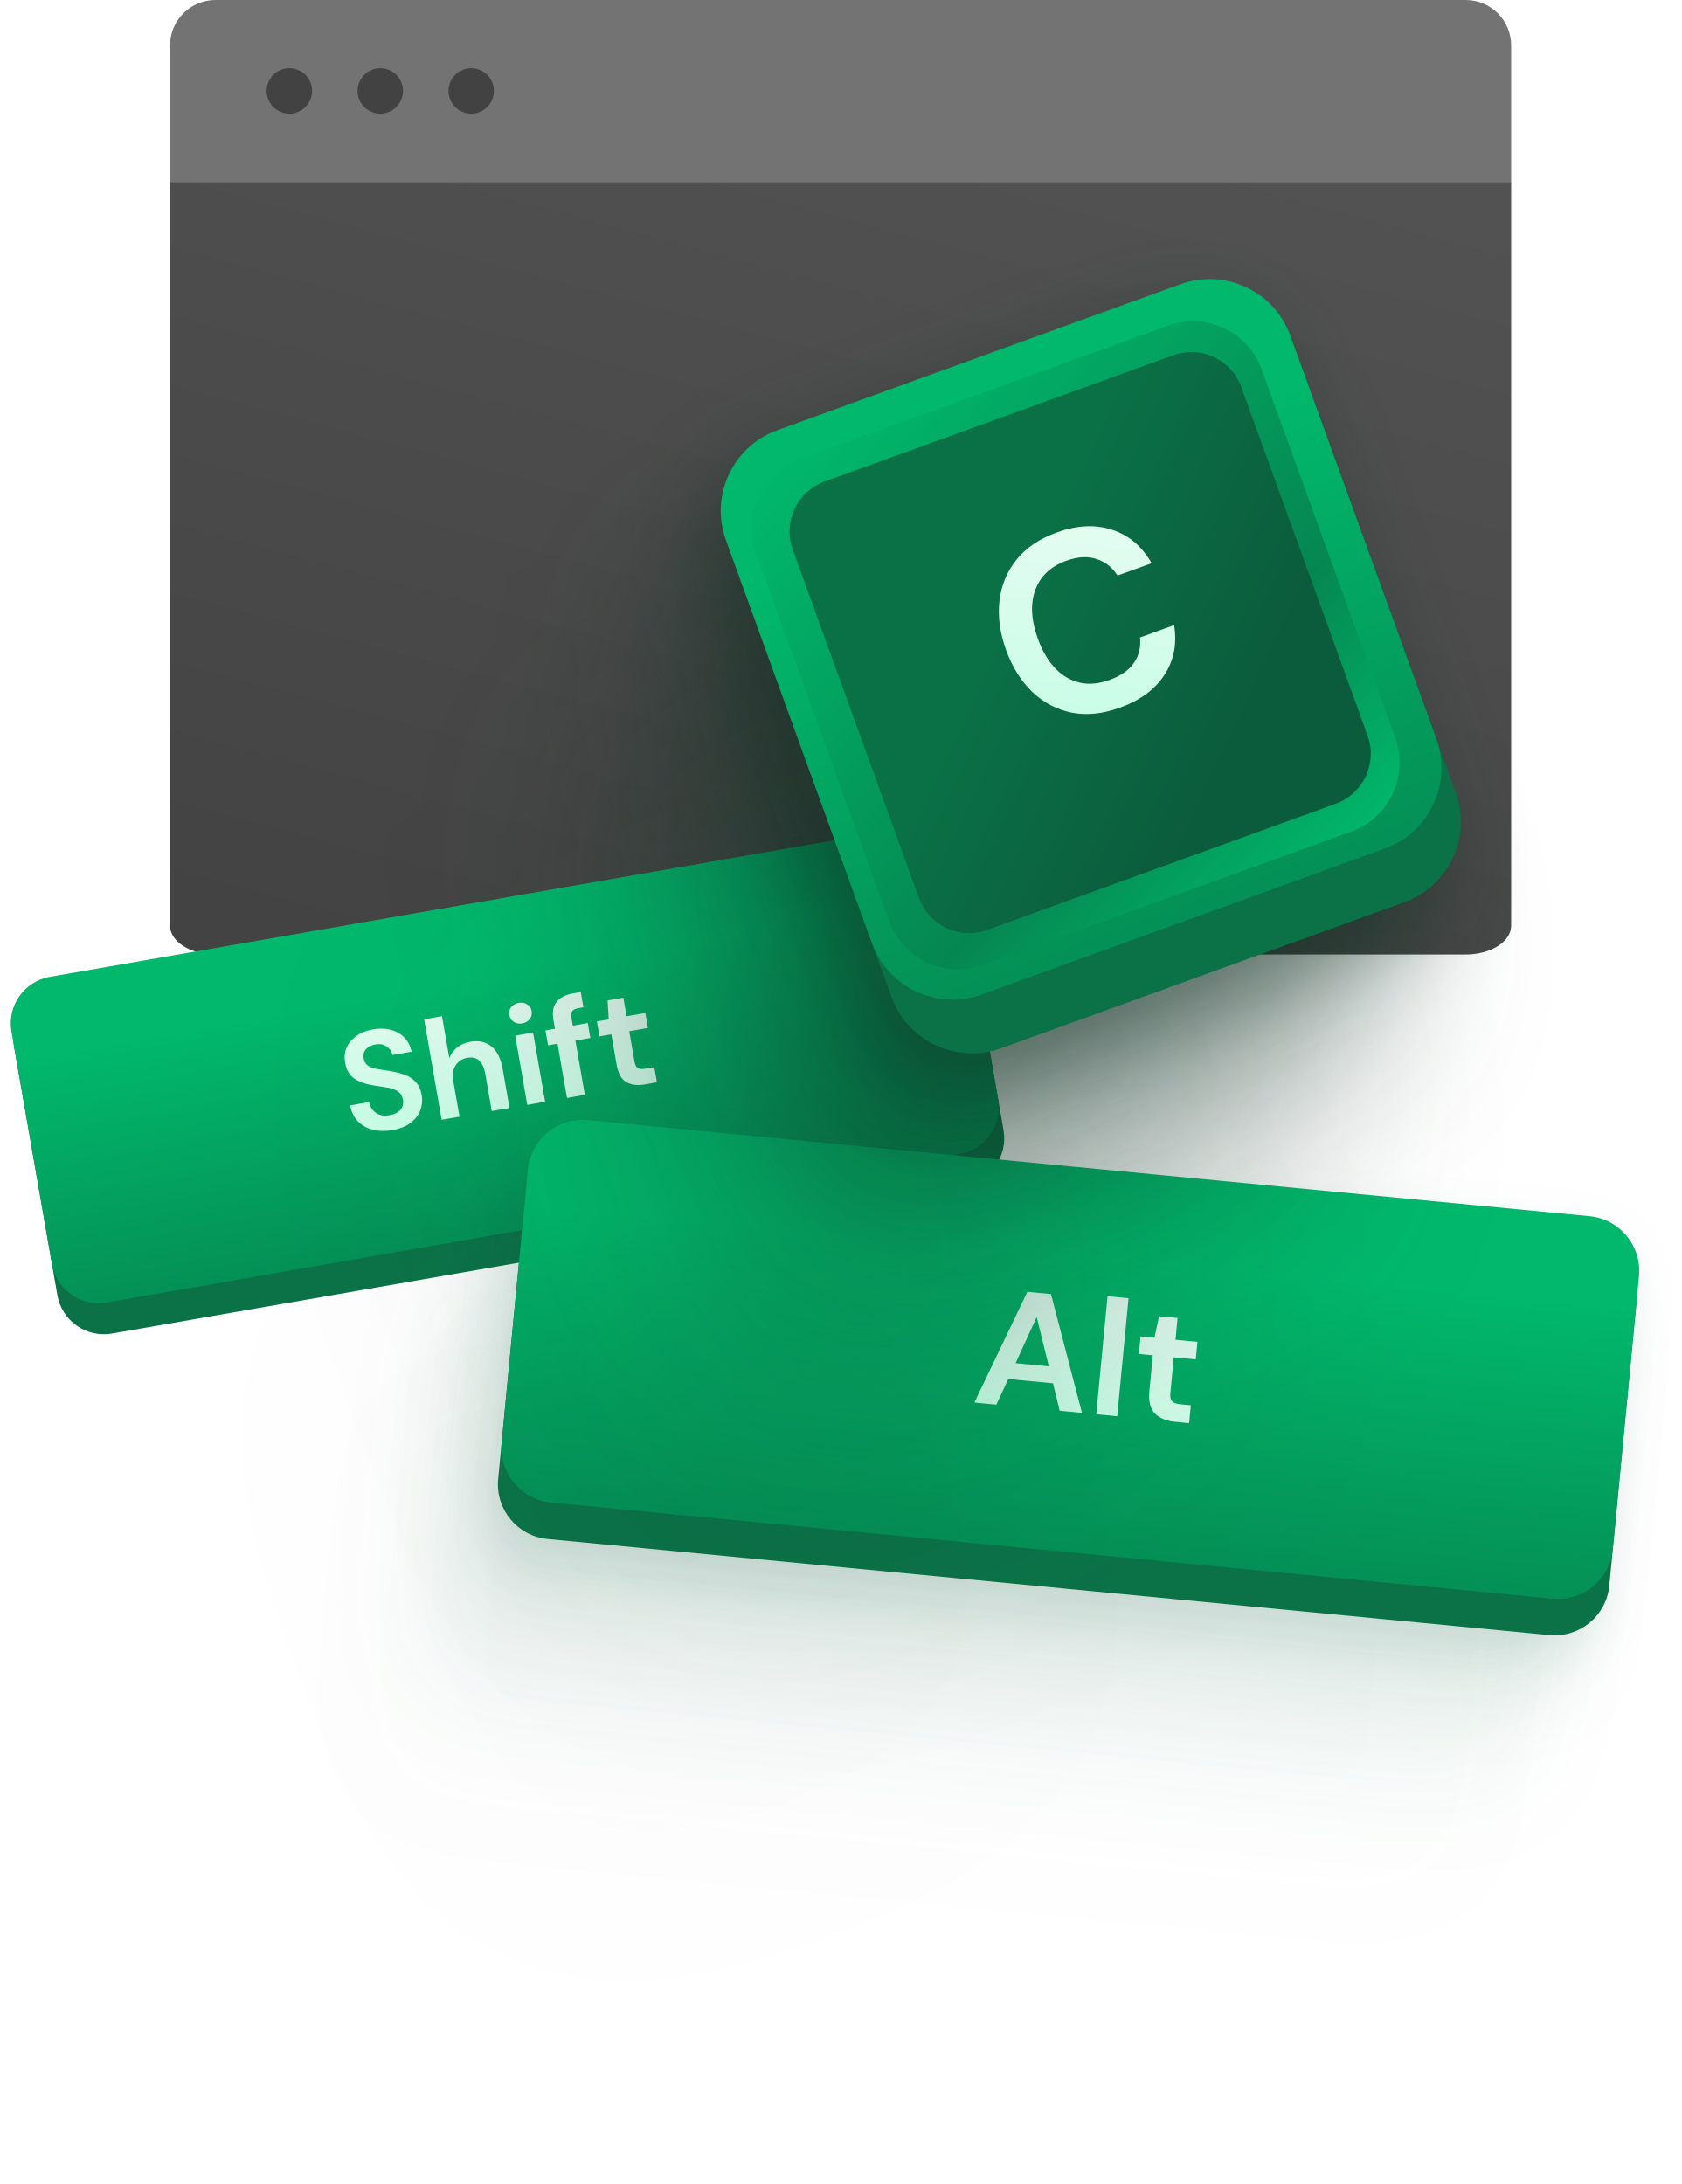
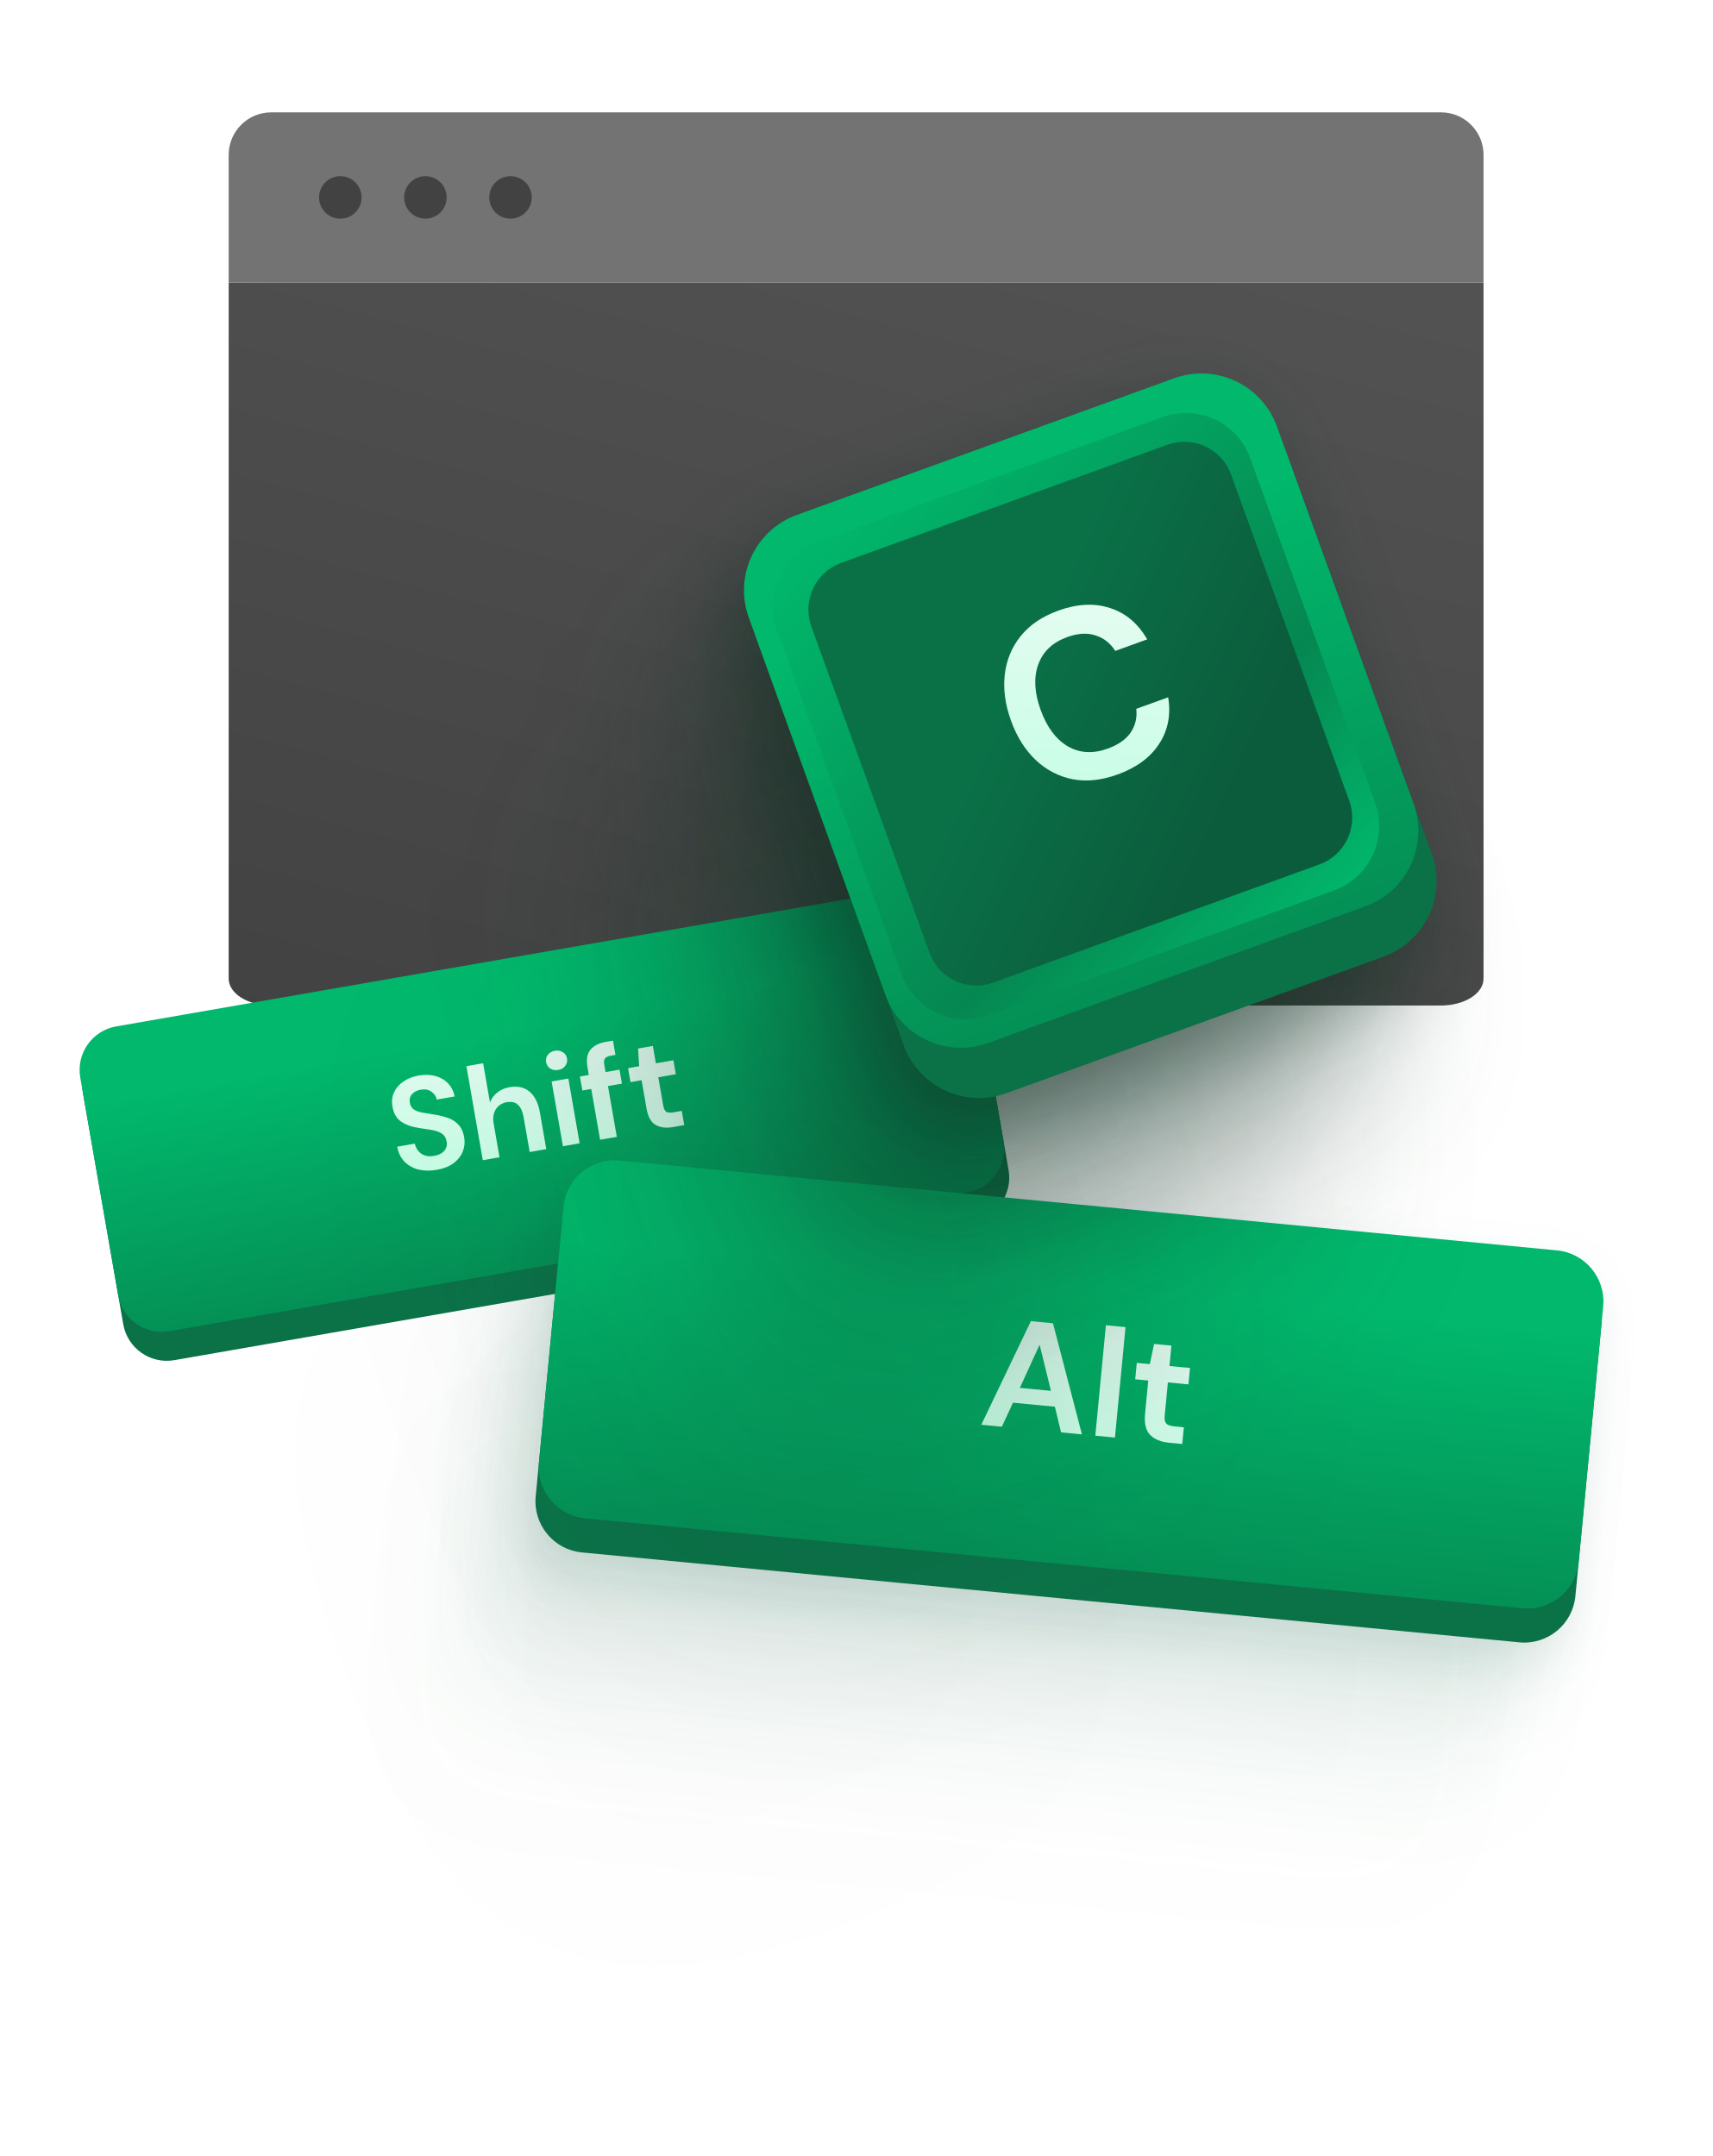
- <svg xmlns="http://www.w3.org/2000/svg" width="294" height="382" viewBox="0 0 294 382" fill="none">
-   <path d="M29.737 31.8H264.262V161.92C264.262 163.254 263.425 164.534 261.934 165.477C260.443 166.42 258.421 166.95 256.312 166.95H37.687C35.579 166.95 33.557 166.42 32.066 165.477C30.575 164.534 29.737 163.254 29.737 161.92V31.8Z" fill="url(#paint0_linear_11471_865)" />
-   <path d="M29.737 31.8H264.262V7.95C264.262 5.842 263.425 3.819 261.934 2.329C260.443 0.838 258.421 0 256.312 0H37.687C35.579 0 33.557 0.838 32.066 2.329C30.575 3.819 29.737 5.842 29.737 7.95V31.8Z" fill="#737373" />
-   <path d="M78.431 15.9C78.431 15.114 78.664 14.345 79.101 13.692C79.538 13.038 80.159 12.528 80.885 12.228C81.611 11.927 82.41 11.848 83.182 12.001C83.953 12.155 84.661 12.533 85.217 13.089C85.773 13.645 86.151 14.354 86.305 15.124C86.458 15.896 86.379 16.695 86.079 17.421C85.778 18.148 85.268 18.768 84.615 19.205C83.961 19.642 83.192 19.875 82.406 19.875C81.352 19.875 80.341 19.456 79.595 18.711C78.85 17.965 78.431 16.954 78.431 15.9ZM62.531 15.9C62.531 15.114 62.764 14.345 63.201 13.692C63.638 13.038 64.259 12.528 64.985 12.228C65.711 11.927 66.51 11.848 67.282 12.001C68.053 12.155 68.761 12.533 69.317 13.089C69.873 13.645 70.251 14.354 70.405 15.124C70.558 15.896 70.479 16.695 70.178 17.421C69.878 18.148 69.368 18.768 68.715 19.205C68.061 19.642 67.292 19.875 66.506 19.875C65.452 19.875 64.441 19.456 63.695 18.711C62.95 17.965 62.531 16.954 62.531 15.9ZM46.631 15.9C46.631 15.114 46.864 14.345 47.301 13.692C47.738 13.038 48.359 12.528 49.085 12.228C49.811 11.927 50.611 11.848 51.382 12.001C52.153 12.155 52.861 12.533 53.417 13.089C53.973 13.645 54.351 14.354 54.505 15.124C54.658 15.896 54.579 16.695 54.279 17.421C53.978 18.148 53.468 18.768 52.815 19.205C52.161 19.642 51.392 19.875 50.606 19.875C49.552 19.875 48.541 19.456 47.795 18.711C47.05 17.965 46.631 16.954 46.631 15.9Z" fill="#424242" />
-   <rect x="1.056" y="174.984" width="167.953" height="60.573" rx="8.26" transform="rotate(-9.87826 1.05615 174.984)" fill="#0B7248" />
-   <rect x="0.584" y="172.272" width="167.953" height="57.82" rx="8.26" transform="rotate(-9.87826 0.583984 172.272)" fill="url(#paint1_linear_11471_865)" />
-   <path d="M68.623 197.664C67.37 197.882 66.226 197.863 65.192 197.607C64.155 197.335 63.291 196.848 62.599 196.147C61.904 195.43 61.447 194.495 61.23 193.342L64.525 192.768C64.697 193.56 65.099 194.186 65.733 194.645C66.38 195.086 67.183 195.223 68.143 195.056C68.974 194.911 69.599 194.601 70.019 194.125C70.436 193.634 70.587 193.054 70.471 192.387C70.349 191.687 70.034 191.18 69.527 190.866C69.035 190.549 68.411 190.331 67.652 190.211C66.893 190.092 66.083 189.965 65.221 189.83C63.824 189.604 62.712 189.193 61.888 188.599C61.08 188.002 60.572 187.11 60.365 185.921C60.173 184.915 60.259 184.012 60.623 183.21C61 182.39 61.585 181.71 62.38 181.169C63.172 180.612 64.129 180.235 65.252 180.04C66.391 179.842 67.427 179.871 68.361 180.127C69.311 180.381 70.093 180.832 70.709 181.479C71.341 182.124 71.761 182.948 71.97 183.951L68.625 184.533C68.504 183.934 68.176 183.446 67.641 183.07C67.119 182.674 66.46 182.546 65.662 182.685C64.976 182.788 64.428 183.059 64.018 183.499C63.622 183.921 63.482 184.465 63.598 185.132C63.697 185.702 63.956 186.126 64.373 186.406C64.788 186.669 65.325 186.86 65.983 186.981C66.641 187.101 67.391 187.222 68.234 187.343C69.131 187.489 69.964 187.696 70.732 187.965C71.5 188.233 72.152 188.656 72.688 189.234C73.222 189.795 73.577 190.58 73.752 191.589C73.908 192.484 73.825 193.354 73.502 194.198C73.18 195.042 72.612 195.778 71.799 196.406C70.984 197.018 69.925 197.437 68.623 197.664ZM77.23 195.863L74.169 178.286L77.294 177.742L78.57 185.065C78.86 184.327 79.315 183.712 79.933 183.218C80.565 182.706 81.329 182.372 82.224 182.216C83.721 181.955 84.959 182.226 85.937 183.028C86.931 183.827 87.587 185.138 87.904 186.961L89.095 193.797L85.994 194.337L84.855 187.794C84.674 186.753 84.323 185.992 83.804 185.512C83.301 185.03 82.601 184.866 81.706 185.022C80.827 185.175 80.149 185.612 79.671 186.333C79.209 187.05 79.074 187.962 79.267 189.069L80.355 195.319L77.23 195.863ZM91.332 178.995C90.762 179.094 90.26 179.005 89.826 178.729C89.409 178.449 89.155 178.049 89.064 177.528C88.973 177.008 89.079 176.553 89.38 176.165C89.695 175.758 90.137 175.505 90.707 175.406C91.276 175.307 91.77 175.397 92.187 175.676C92.618 175.937 92.879 176.327 92.97 176.848C93.061 177.369 92.948 177.833 92.634 178.24C92.335 178.644 91.901 178.896 91.332 178.995ZM92.205 193.255L90.096 181.147L93.221 180.602L95.33 192.711L92.205 193.255ZM99.153 192.045L97.499 182.549L95.839 182.838L95.384 180.226L97.044 179.937L96.798 178.521C96.543 177.056 96.727 175.951 97.352 175.205C97.993 174.456 98.948 173.971 100.218 173.75L101.56 173.516L102.024 176.177L101.169 176.326C100.632 176.419 100.268 176.592 100.077 176.843C99.886 177.094 99.835 177.472 99.922 177.977L100.169 179.393L102.781 178.938L103.236 181.55L100.624 182.005L102.278 191.501L99.153 192.045ZM112.76 189.676C111.49 189.897 110.419 189.765 109.547 189.28C108.674 188.794 108.1 187.762 107.825 186.184L106.907 180.911L104.832 181.272L104.377 178.66L106.452 178.298L106.253 174.988L109.012 174.507L109.577 177.754L112.848 177.185L113.303 179.797L110.032 180.366L110.954 185.664C111.056 186.25 111.249 186.635 111.533 186.821C111.83 186.987 112.288 187.016 112.907 186.909L114.42 186.645L114.884 189.306L112.76 189.676Z" fill="url(#paint2_linear_11471_865)" />
-   <g filter="url(#filter0_dddd_11471_865)">
-     <rect x="92.922" y="198.186" width="195.2" height="70.4" rx="9.6" transform="rotate(5.479 92.9219 198.186)" fill="#0B7248" />
-     <rect x="93.227" y="195" width="195.2" height="67.2" rx="9.6" transform="rotate(5.479 93.2273 195)" fill="url(#paint3_linear_11471_865)" />
-     <path d="M170.397 245.311L179.661 225.947L183.789 226.343L189.204 247.115L185.305 246.741L184.145 241.943L176.318 241.192L174.239 245.68L170.397 245.311ZM177.597 238.422L183.416 238.98L181.292 230.357L177.597 238.422ZM191.703 247.355L193.682 226.714L197.352 227.066L195.372 247.707L191.703 247.355ZM205.457 248.674C203.967 248.531 202.807 248.054 201.978 247.241C201.15 246.429 200.824 245.096 201.002 243.242L201.596 237.049L199.159 236.816L199.454 233.748L201.89 233.982L202.686 230.21L205.926 230.521L205.56 234.334L209.401 234.702L209.107 237.77L205.266 237.401L204.669 243.622C204.603 244.31 204.7 244.802 204.961 245.097C205.243 245.375 205.748 245.548 206.474 245.618L208.251 245.789L207.952 248.913L205.457 248.674Z" fill="url(#paint4_linear_11471_865)" />
+ <svg xmlns="http://www.w3.org/2000/svg" width="320" height="403" viewBox="0 0 320 403" fill="none">
+   <path d="M42.737 52.8H277.262V182.92C277.262 184.254 276.425 185.534 274.934 186.477C273.443 187.42 271.421 187.95 269.312 187.95H50.687C48.579 187.95 46.557 187.42 45.066 186.477C43.575 185.534 42.737 184.254 42.737 182.92V52.8Z" fill="url(#paint0_linear_11471_864)" />
+   <path d="M42.737 52.8H277.262V28.95C277.262 26.841 276.425 24.819 274.934 23.328C273.443 21.838 271.421 21 269.312 21H50.687C48.579 21 46.557 21.838 45.066 23.328C43.575 24.819 42.737 26.841 42.737 28.95V52.8Z" fill="#737373" />
+   <path d="M91.431 36.9C91.431 36.114 91.664 35.345 92.101 34.692C92.538 34.038 93.159 33.529 93.885 33.228C94.611 32.927 95.41 32.848 96.182 33.001C96.953 33.155 97.661 33.533 98.217 34.089C98.773 34.645 99.151 35.353 99.305 36.124C99.458 36.896 99.379 37.695 99.079 38.421C98.778 39.148 98.268 39.768 97.615 40.205C96.961 40.642 96.192 40.875 95.406 40.875C94.352 40.875 93.341 40.456 92.595 39.711C91.85 38.965 91.431 37.954 91.431 36.9ZM75.531 36.9C75.531 36.114 75.764 35.345 76.201 34.692C76.638 34.038 77.259 33.529 77.985 33.228C78.711 32.927 79.51 32.848 80.282 33.001C81.053 33.155 81.761 33.533 82.317 34.089C82.873 34.645 83.251 35.353 83.405 36.124C83.558 36.896 83.479 37.695 83.178 38.421C82.878 39.148 82.368 39.768 81.715 40.205C81.061 40.642 80.292 40.875 79.506 40.875C78.452 40.875 77.441 40.456 76.695 39.711C75.95 38.965 75.531 37.954 75.531 36.9ZM59.631 36.9C59.631 36.114 59.864 35.345 60.301 34.692C60.738 34.038 61.359 33.529 62.085 33.228C62.811 32.927 63.611 32.848 64.382 33.001C65.153 33.155 65.861 33.533 66.417 34.089C66.973 34.645 67.351 35.353 67.505 36.124C67.658 36.896 67.579 37.695 67.278 38.421C66.978 39.148 66.468 39.768 65.814 40.205C65.161 40.642 64.392 40.875 63.606 40.875C62.552 40.875 61.541 40.456 60.795 39.711C60.05 38.965 59.631 37.954 59.631 36.9Z" fill="#424242" />
+   <rect x="14.056" y="195.984" width="167.953" height="60.573" rx="8.26" transform="rotate(-9.87826 14.0562 195.984)" fill="#0B7248" />
+   <rect x="13.584" y="193.272" width="167.953" height="57.82" rx="8.26" transform="rotate(-9.87826 13.584 193.272)" fill="url(#paint1_linear_11471_864)" />
+   <path d="M81.623 218.664C80.37 218.882 79.226 218.863 78.192 218.607C77.155 218.335 76.291 217.848 75.599 217.147C74.904 216.43 74.447 215.495 74.23 214.342L77.525 213.768C77.697 214.56 78.099 215.186 78.733 215.645C79.38 216.086 80.183 216.223 81.143 216.056C81.974 215.911 82.599 215.601 83.019 215.125C83.436 214.634 83.587 214.054 83.471 213.387C83.349 212.687 83.034 212.18 82.527 211.866C82.035 211.549 81.411 211.331 80.652 211.211C79.893 211.092 79.083 210.965 78.221 210.83C76.823 210.604 75.713 210.193 74.888 209.599C74.08 209.002 73.572 208.11 73.365 206.921C73.173 205.915 73.259 205.012 73.623 204.21C74 203.39 74.585 202.71 75.38 202.169C76.172 201.612 77.129 201.235 78.252 201.04C79.391 200.842 80.427 200.871 81.361 201.127C82.311 201.381 83.093 201.832 83.709 202.479C84.341 203.124 84.761 203.948 84.97 204.951L81.625 205.533C81.504 204.934 81.176 204.446 80.641 204.07C80.119 203.674 79.46 203.546 78.662 203.685C77.976 203.788 77.428 204.059 77.018 204.499C76.622 204.921 76.482 205.465 76.598 206.132C76.697 206.702 76.956 207.126 77.373 207.406C77.788 207.669 78.325 207.86 78.983 207.981C79.641 208.101 80.391 208.222 81.234 208.343C82.131 208.489 82.964 208.696 83.732 208.965C84.5 209.233 85.152 209.656 85.688 210.234C86.222 210.795 86.577 211.58 86.752 212.589C86.908 213.484 86.825 214.354 86.502 215.198C86.18 216.042 85.612 216.778 84.799 217.406C83.984 218.018 82.925 218.437 81.623 218.664ZM90.23 216.863L87.169 199.286L90.294 198.742L91.57 206.065C91.86 205.327 92.315 204.712 92.933 204.218C93.565 203.706 94.329 203.372 95.224 203.216C96.721 202.955 97.959 203.226 98.937 204.028C99.931 204.827 100.587 206.138 100.905 207.961L102.095 214.797L98.994 215.337L97.855 208.794C97.674 207.753 97.323 206.992 96.804 206.512C96.301 206.03 95.601 205.866 94.706 206.022C93.827 206.175 93.149 206.612 92.671 207.333C92.209 208.05 92.074 208.962 92.267 210.069L93.355 216.319L90.23 216.863ZM104.331 199.995C103.762 200.094 103.26 200.005 102.826 199.729C102.409 199.449 102.155 199.049 102.064 198.528C101.973 198.008 102.079 197.553 102.38 197.165C102.695 196.758 103.137 196.505 103.707 196.406C104.276 196.307 104.77 196.397 105.187 196.676C105.618 196.937 105.879 197.327 105.97 197.848C106.061 198.369 105.949 198.833 105.634 199.24C105.335 199.644 104.901 199.896 104.331 199.995ZM105.205 214.255L103.096 202.147L106.221 201.602L108.33 213.711L105.205 214.255ZM112.153 213.045L110.499 203.549L108.839 203.838L108.384 201.226L110.044 200.937L109.798 199.521C109.543 198.056 109.727 196.951 110.352 196.205C110.993 195.456 111.948 194.971 113.218 194.75L114.56 194.516L115.024 197.177L114.169 197.326C113.632 197.419 113.268 197.592 113.077 197.843C112.886 198.094 112.835 198.472 112.923 198.977L113.169 200.393L115.781 199.938L116.236 202.55L113.624 203.005L115.278 212.501L112.153 213.045ZM125.76 210.676C124.49 210.897 123.419 210.765 122.547 210.28C121.674 209.794 121.1 208.762 120.825 207.184L119.907 201.911L117.832 202.272L117.377 199.66L119.452 199.298L119.253 195.988L122.012 195.507L122.577 198.754L125.848 198.185L126.303 200.797L123.032 201.366L123.954 206.664C124.056 207.25 124.249 207.635 124.533 207.821C124.83 207.987 125.288 208.016 125.907 207.909L127.42 207.645L127.884 210.306L125.76 210.676Z" fill="url(#paint2_linear_11471_864)" />
+   <g filter="url(#filter0_dddd_11471_864)">
+     <rect x="105.922" y="219.186" width="195.2" height="70.4" rx="9.6" transform="rotate(5.479 105.922 219.186)" fill="#0B7248" />
+     <rect x="106.227" y="216" width="195.2" height="67.2" rx="9.6" transform="rotate(5.479 106.227 216)" fill="url(#paint3_linear_11471_864)" />
+     <path d="M183.397 266.311L192.661 246.947L196.789 247.343L202.204 268.115L198.305 267.741L197.145 262.943L189.318 262.192L187.239 266.68L183.397 266.311ZM190.597 259.422L196.416 259.98L194.292 251.357L190.597 259.422ZM204.703 268.355L206.682 247.714L210.352 248.066L208.372 268.707L204.703 268.355ZM218.457 269.674C216.967 269.531 215.807 269.054 214.978 268.241C214.15 267.429 213.824 266.096 214.002 264.242L214.596 258.049L212.159 257.816L212.454 254.748L214.89 254.982L215.686 251.21L218.926 251.521L218.56 255.334L222.401 255.702L222.107 258.77L218.266 258.401L217.669 264.622C217.603 265.31 217.7 265.802 217.961 266.097C218.243 266.375 218.748 266.548 219.474 266.618L221.251 266.789L220.952 269.913L218.457 269.674Z" fill="url(#paint4_linear_11471_864)" />
  </g>
-   <g filter="url(#filter1_ddddd_11471_865)">
-     <rect x="123.538" y="85.047" width="104.975" height="109.973" rx="14.996" transform="rotate(-19.9089 123.538 85.0473)" fill="#0B7248" />
-     <rect x="121.835" y="80.347" width="104.975" height="104.975" rx="14.996" transform="rotate(-19.9089 121.835 80.3472)" fill="url(#paint5_linear_11471_865)" />
-     <rect x="127.8" y="84.649" width="94.114" height="94.114" rx="12.8" transform="rotate(-19.9089 127.8 84.6488)" fill="url(#paint6_linear_11471_865)" />
-     <rect x="135.467" y="87.377" width="83.433" height="83.433" rx="9.291" transform="rotate(-19.9089 135.467 87.3771)" fill="url(#paint7_linear_11471_865)" />
-     <path d="M195.857 123.77C192.868 124.853 190.072 125.148 187.469 124.655C184.856 124.134 182.558 122.941 180.575 121.075C178.581 119.182 177.038 116.726 175.945 113.709C174.852 110.691 174.465 107.817 174.784 105.086C175.102 102.355 176.098 99.952 177.772 97.879C179.445 95.805 181.777 94.228 184.766 93.145C188.319 91.858 191.545 91.694 194.445 92.654C197.362 93.575 199.68 95.527 201.398 98.509L195.434 100.669C194.485 99.195 193.241 98.226 191.701 97.762C190.18 97.261 188.432 97.367 186.458 98.082C183.723 99.073 181.917 100.78 181.04 103.203C180.163 105.626 180.312 108.459 181.486 111.702C182.661 114.945 184.36 117.216 186.586 118.516C188.8 119.787 191.276 119.927 194.011 118.936C195.985 118.221 197.411 117.227 198.289 115.952C199.185 114.638 199.541 113.154 199.356 111.498L205.32 109.338C205.859 112.588 205.298 115.487 203.637 118.034C202.004 120.571 199.411 122.483 195.857 123.77Z" fill="url(#paint8_linear_11471_865)" />
+   <g filter="url(#filter1_ddddd_11471_864)">
+     <rect x="136.538" y="106.047" width="104.975" height="109.973" rx="14.996" transform="rotate(-19.9089 136.538 106.047)" fill="#0B7248" />
+     <rect x="134.835" y="101.347" width="104.975" height="104.975" rx="14.996" transform="rotate(-19.9089 134.835 101.347)" fill="url(#paint5_linear_11471_864)" />
+     <rect x="140.8" y="105.649" width="94.114" height="94.114" rx="12.8" transform="rotate(-19.9089 140.8 105.649)" fill="url(#paint6_linear_11471_864)" />
+     <rect x="148.467" y="108.377" width="83.433" height="83.433" rx="9.291" transform="rotate(-19.9089 148.467 108.377)" fill="url(#paint7_linear_11471_864)" />
+     <path d="M208.857 144.77C205.868 145.853 203.072 146.148 200.469 145.655C197.856 145.134 195.558 143.941 193.575 142.075C191.581 140.182 190.038 137.726 188.945 134.709C187.852 131.691 187.465 128.817 187.784 126.086C188.102 123.355 189.098 120.952 190.772 118.879C192.445 116.806 194.777 115.228 197.766 114.145C201.319 112.858 204.545 112.694 207.445 113.654C210.362 114.575 212.68 116.527 214.398 119.509L208.434 121.669C207.485 120.195 206.241 119.226 204.701 118.762C203.18 118.261 201.432 118.367 199.458 119.082C196.723 120.073 194.917 121.78 194.04 124.203C193.163 126.626 193.312 129.459 194.486 132.702C195.661 135.945 197.36 138.216 199.586 139.516C201.8 140.787 204.276 140.927 207.011 139.936C208.985 139.221 210.411 138.227 211.289 136.952C212.185 135.638 212.541 134.154 212.356 132.498L218.32 130.338C218.859 133.588 218.298 136.487 216.637 139.034C215.004 141.571 212.411 143.483 208.857 144.77Z" fill="url(#paint8_linear_11471_864)" />
  </g>
  <defs>
-     <filter id="filter0_dddd_11471_865" x="42.272" y="191.072" width="250.791" height="162.157" filterUnits="userSpaceOnUse" color-interpolation-filters="sRGB">
+     <filter id="filter0_dddd_11471_864" x="55.272" y="212.072" width="250.791" height="162.157" filterUnits="userSpaceOnUse" color-interpolation-filters="sRGB">
      <feFlood flood-opacity="0" result="BackgroundImageFix" />
      <feColorMatrix in="SourceAlpha" type="matrix" values="0 0 0 0 0 0 0 0 0 0 0 0 0 0 0 0 0 0 127 0" result="hardAlpha" />
      <feOffset dx="-1.6" dy="3.2" />
      <feGaussianBlur stdDeviation="4" />
      <feColorMatrix type="matrix" values="0 0 0 0 0.047 0 0 0 0 0.361 0 0 0 0 0.239 0 0 0 0.1 0" />
-       <feBlend mode="normal" in2="BackgroundImageFix" result="effect1_dropShadow_11471_865" />
+       <feBlend mode="normal" in2="BackgroundImageFix" result="effect1_dropShadow_11471_864" />
      <feColorMatrix in="SourceAlpha" type="matrix" values="0 0 0 0 0 0 0 0 0 0 0 0 0 0 0 0 0 0 127 0" result="hardAlpha" />
      <feOffset dx="-6.4" dy="11.2" />
      <feGaussianBlur stdDeviation="6.4" />
      <feColorMatrix type="matrix" values="0 0 0 0 0.047 0 0 0 0 0.361 0 0 0 0 0.239 0 0 0 0.09 0" />
-       <feBlend mode="normal" in2="effect1_dropShadow_11471_865" result="effect2_dropShadow_11471_865" />
+       <feBlend mode="normal" in2="effect1_dropShadow_11471_864" result="effect2_dropShadow_11471_864" />
      <feColorMatrix in="SourceAlpha" type="matrix" values="0 0 0 0 0 0 0 0 0 0 0 0 0 0 0 0 0 0 127 0" result="hardAlpha" />
      <feOffset dx="-14.4" dy="27.2" />
      <feGaussianBlur stdDeviation="8.8" />
      <feColorMatrix type="matrix" values="0 0 0 0 0.047 0 0 0 0 0.361 0 0 0 0 0.239 0 0 0 0.05 0" />
-       <feBlend mode="normal" in2="effect2_dropShadow_11471_865" result="effect3_dropShadow_11471_865" />
+       <feBlend mode="normal" in2="effect2_dropShadow_11471_864" result="effect3_dropShadow_11471_864" />
      <feColorMatrix in="SourceAlpha" type="matrix" values="0 0 0 0 0 0 0 0 0 0 0 0 0 0 0 0 0 0 127 0" result="hardAlpha" />
      <feOffset dx="-24" dy="46.4" />
      <feGaussianBlur stdDeviation="10.4" />
      <feColorMatrix type="matrix" values="0 0 0 0 0.047 0 0 0 0 0.361 0 0 0 0 0.239 0 0 0 0.01 0" />
-       <feBlend mode="normal" in2="effect3_dropShadow_11471_865" result="effect4_dropShadow_11471_865" />
-       <feBlend mode="normal" in="SourceGraphic" in2="effect4_dropShadow_11471_865" result="shape" />
+       <feBlend mode="normal" in2="effect3_dropShadow_11471_864" result="effect4_dropShadow_11471_864" />
+       <feBlend mode="normal" in="SourceGraphic" in2="effect4_dropShadow_11471_864" result="shape" />
    </filter>
-     <filter id="filter1_ddddd_11471_865" x="7.641" y="40.807" width="263.839" height="340.235" filterUnits="userSpaceOnUse" color-interpolation-filters="sRGB">
+     <filter id="filter1_ddddd_11471_864" x="20.642" y="61.807" width="263.839" height="340.235" filterUnits="userSpaceOnUse" color-interpolation-filters="sRGB">
      <feFlood flood-opacity="0" result="BackgroundImageFix" />
      <feColorMatrix in="SourceAlpha" type="matrix" values="0 0 0 0 0 0 0 0 0 0 0 0 0 0 0 0 0 0 127 0" result="hardAlpha" />
      <feOffset dx="-3.2" dy="6.4" />
      <feGaussianBlur stdDeviation="7.2" />
      <feColorMatrix type="matrix" values="0 0 0 0 0.047 0 0 0 0 0.173 0 0 0 0 0.125 0 0 0 0.42 0" />
-       <feBlend mode="normal" in2="BackgroundImageFix" result="effect1_dropShadow_11471_865" />
+       <feBlend mode="normal" in2="BackgroundImageFix" result="effect1_dropShadow_11471_864" />
      <feColorMatrix in="SourceAlpha" type="matrix" values="0 0 0 0 0 0 0 0 0 0 0 0 0 0 0 0 0 0 127 0" result="hardAlpha" />
      <feOffset dx="-11.2" dy="24" />
      <feGaussianBlur stdDeviation="13.6" />
      <feColorMatrix type="matrix" values="0 0 0 0 0.047 0 0 0 0 0.173 0 0 0 0 0.125 0 0 0 0.36 0" />
-       <feBlend mode="normal" in2="effect1_dropShadow_11471_865" result="effect2_dropShadow_11471_865" />
+       <feBlend mode="normal" in2="effect1_dropShadow_11471_864" result="effect2_dropShadow_11471_864" />
      <feColorMatrix in="SourceAlpha" type="matrix" values="0 0 0 0 0 0 0 0 0 0 0 0 0 0 0 0 0 0 127 0" result="hardAlpha" />
      <feOffset dx="-25.6" dy="54.4" />
      <feGaussianBlur stdDeviation="17.6" />
      <feColorMatrix type="matrix" values="0 0 0 0 0.047 0 0 0 0 0.173 0 0 0 0 0.125 0 0 0 0.21 0" />
-       <feBlend mode="normal" in2="effect2_dropShadow_11471_865" result="effect3_dropShadow_11471_865" />
+       <feBlend mode="normal" in2="effect2_dropShadow_11471_864" result="effect3_dropShadow_11471_864" />
      <feColorMatrix in="SourceAlpha" type="matrix" values="0 0 0 0 0 0 0 0 0 0 0 0 0 0 0 0 0 0 127 0" result="hardAlpha" />
      <feOffset dx="-46.4" dy="96" />
      <feGaussianBlur stdDeviation="21.6" />
      <feColorMatrix type="matrix" values="0 0 0 0 0.047 0 0 0 0 0.173 0 0 0 0 0.125 0 0 0 0.06 0" />
-       <feBlend mode="normal" in2="effect3_dropShadow_11471_865" result="effect4_dropShadow_11471_865" />
+       <feBlend mode="normal" in2="effect3_dropShadow_11471_864" result="effect4_dropShadow_11471_864" />
      <feColorMatrix in="SourceAlpha" type="matrix" values="0 0 0 0 0 0 0 0 0 0 0 0 0 0 0 0 0 0 127 0" result="hardAlpha" />
      <feOffset dx="-72" dy="150.4" />
      <feGaussianBlur stdDeviation="23.2" />
      <feColorMatrix type="matrix" values="0 0 0 0 0.047 0 0 0 0 0.173 0 0 0 0 0.125 0 0 0 0.01 0" />
-       <feBlend mode="normal" in2="effect4_dropShadow_11471_865" result="effect5_dropShadow_11471_865" />
-       <feBlend mode="normal" in="SourceGraphic" in2="effect5_dropShadow_11471_865" result="shape" />
+       <feBlend mode="normal" in2="effect4_dropShadow_11471_864" result="effect5_dropShadow_11471_864" />
+       <feBlend mode="normal" in="SourceGraphic" in2="effect5_dropShadow_11471_864" result="shape" />
    </filter>
-     <linearGradient id="paint0_linear_11471_865" x1="61.024" y1="178.275" x2="109.032" y2="-2.235" gradientUnits="userSpaceOnUse">
+     <linearGradient id="paint0_linear_11471_864" x1="74.024" y1="199.275" x2="122.032" y2="18.765" gradientUnits="userSpaceOnUse">
      <stop stop-color="#424242" />
      <stop offset="1" stop-color="#525252" />
    </linearGradient>
-     <linearGradient id="paint1_linear_11471_865" x1="49.899" y1="246.568" x2="49.719" y2="182.734" gradientUnits="userSpaceOnUse">
+     <linearGradient id="paint1_linear_11471_864" x1="62.899" y1="267.568" x2="62.719" y2="203.734" gradientUnits="userSpaceOnUse">
      <stop offset="0.095" stop-color="#058751" />
      <stop offset="0.955" stop-color="#01B86C" />
    </linearGradient>
-     <linearGradient id="paint2_linear_11471_865" x1="77.532" y1="212.782" x2="76.225" y2="158.101" gradientUnits="userSpaceOnUse">
+     <linearGradient id="paint2_linear_11471_864" x1="90.532" y1="233.782" x2="89.225" y2="179.101" gradientUnits="userSpaceOnUse">
      <stop stop-color="#B2FFDD" />
      <stop offset="1" stop-color="#FAFAFA" />
    </linearGradient>
-     <linearGradient id="paint3_linear_11471_865" x1="150.542" y1="281.35" x2="150.334" y2="207.16" gradientUnits="userSpaceOnUse">
+     <linearGradient id="paint3_linear_11471_864" x1="163.542" y1="302.35" x2="163.334" y2="228.16" gradientUnits="userSpaceOnUse">
      <stop offset="0.095" stop-color="#058751" />
      <stop offset="0.955" stop-color="#01B86C" />
    </linearGradient>
-     <linearGradient id="paint4_linear_11471_865" x1="177.702" y1="265.389" x2="198.174" y2="206.436" gradientUnits="userSpaceOnUse">
+     <linearGradient id="paint4_linear_11471_864" x1="190.702" y1="286.389" x2="211.174" y2="227.436" gradientUnits="userSpaceOnUse">
      <stop stop-color="#B2FFDD" />
      <stop offset="1" stop-color="#FAFAFA" />
    </linearGradient>
-     <linearGradient id="paint5_linear_11471_865" x1="152.658" y1="215.235" x2="151.71" y2="99.348" gradientUnits="userSpaceOnUse">
+     <linearGradient id="paint5_linear_11471_864" x1="165.658" y1="236.235" x2="164.71" y2="120.348" gradientUnits="userSpaceOnUse">
      <stop offset="0.095" stop-color="#058751" />
      <stop offset="0.955" stop-color="#01B86C" />
    </linearGradient>
-     <linearGradient id="paint6_linear_11471_865" x1="198.599" y1="187.746" x2="143.59" y2="79.753" gradientUnits="userSpaceOnUse">
+     <linearGradient id="paint6_linear_11471_864" x1="211.599" y1="208.746" x2="156.59" y2="100.753" gradientUnits="userSpaceOnUse">
      <stop stop-color="#01B86C" />
      <stop offset="0.323" stop-color="#058751" />
      <stop offset="1" stop-color="#01B86C" />
    </linearGradient>
-     <linearGradient id="paint7_linear_11471_865" x1="185.669" y1="165.571" x2="152.104" y2="131.81" gradientUnits="userSpaceOnUse">
+     <linearGradient id="paint7_linear_11471_864" x1="198.669" y1="186.571" x2="165.104" y2="152.81" gradientUnits="userSpaceOnUse">
      <stop stop-color="#0B5C3C" />
      <stop offset="1" stop-color="#0A7147" />
    </linearGradient>
-     <linearGradient id="paint8_linear_11471_865" x1="197.667" y1="155.043" x2="204.174" y2="64.003" gradientUnits="userSpaceOnUse">
+     <linearGradient id="paint8_linear_11471_864" x1="210.667" y1="176.043" x2="217.174" y2="85.003" gradientUnits="userSpaceOnUse">
      <stop stop-color="#B2FFDD" />
      <stop offset="1" stop-color="#FAFAFA" />
    </linearGradient>
  </defs>
</svg>
